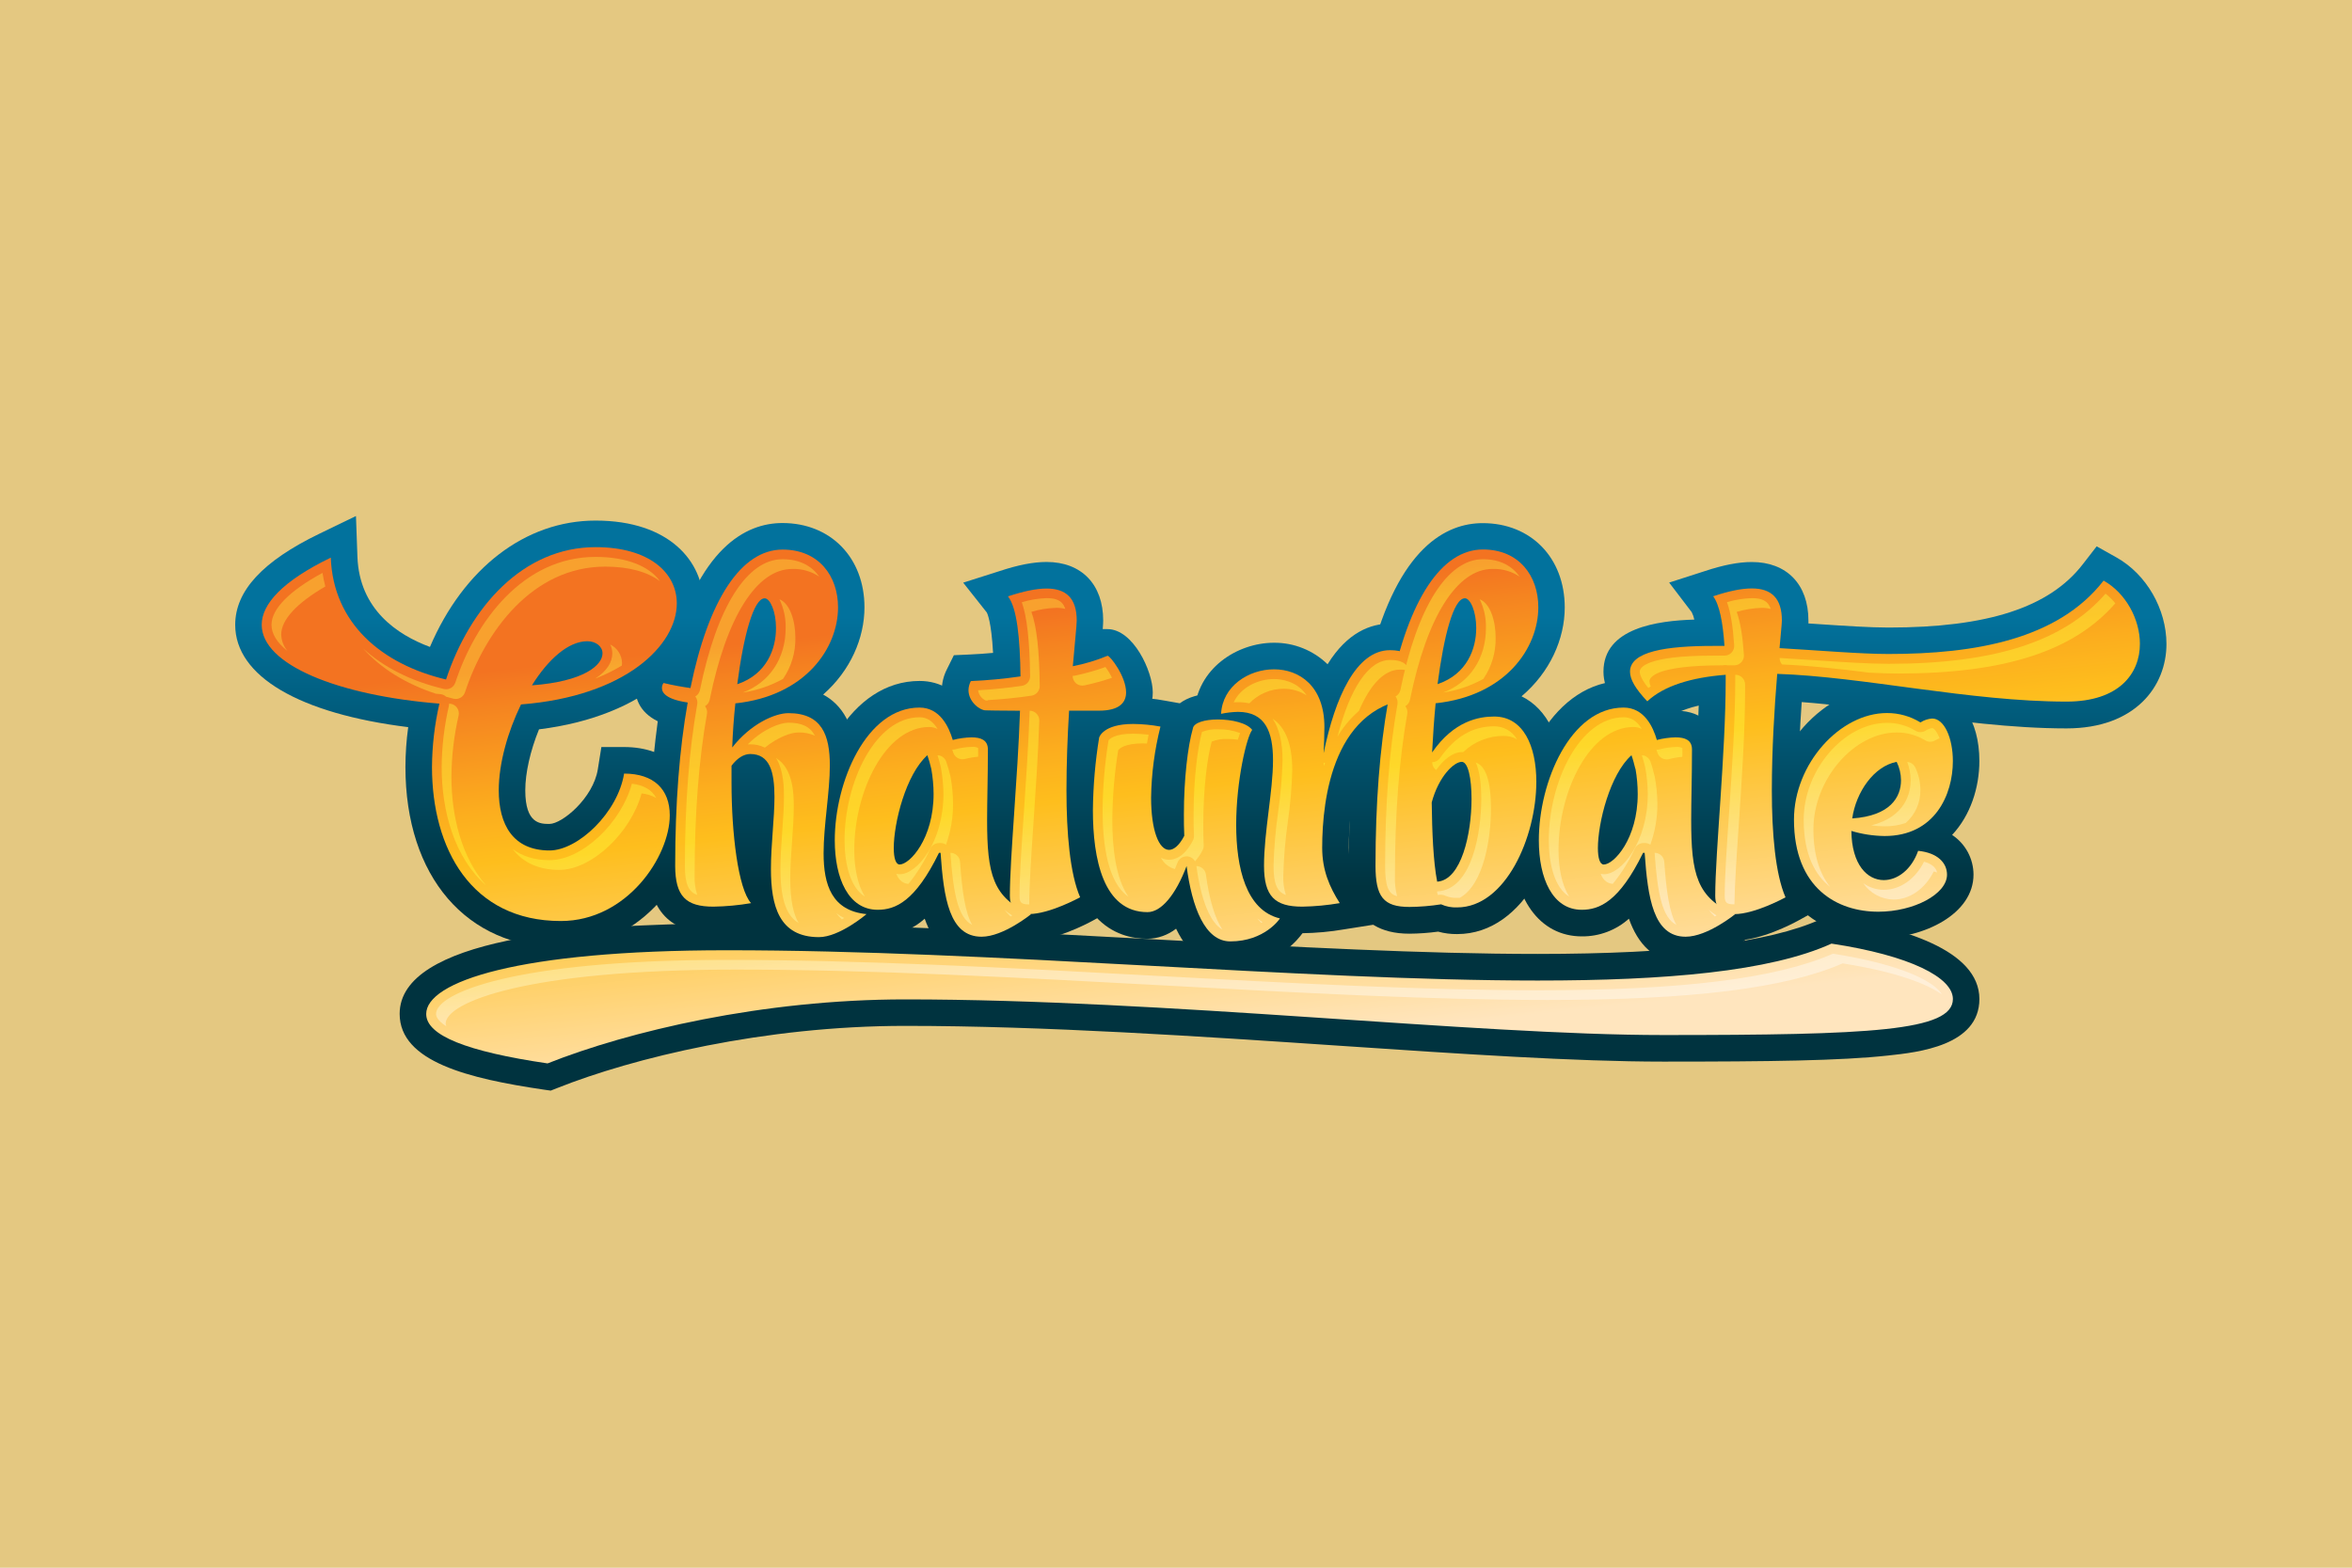
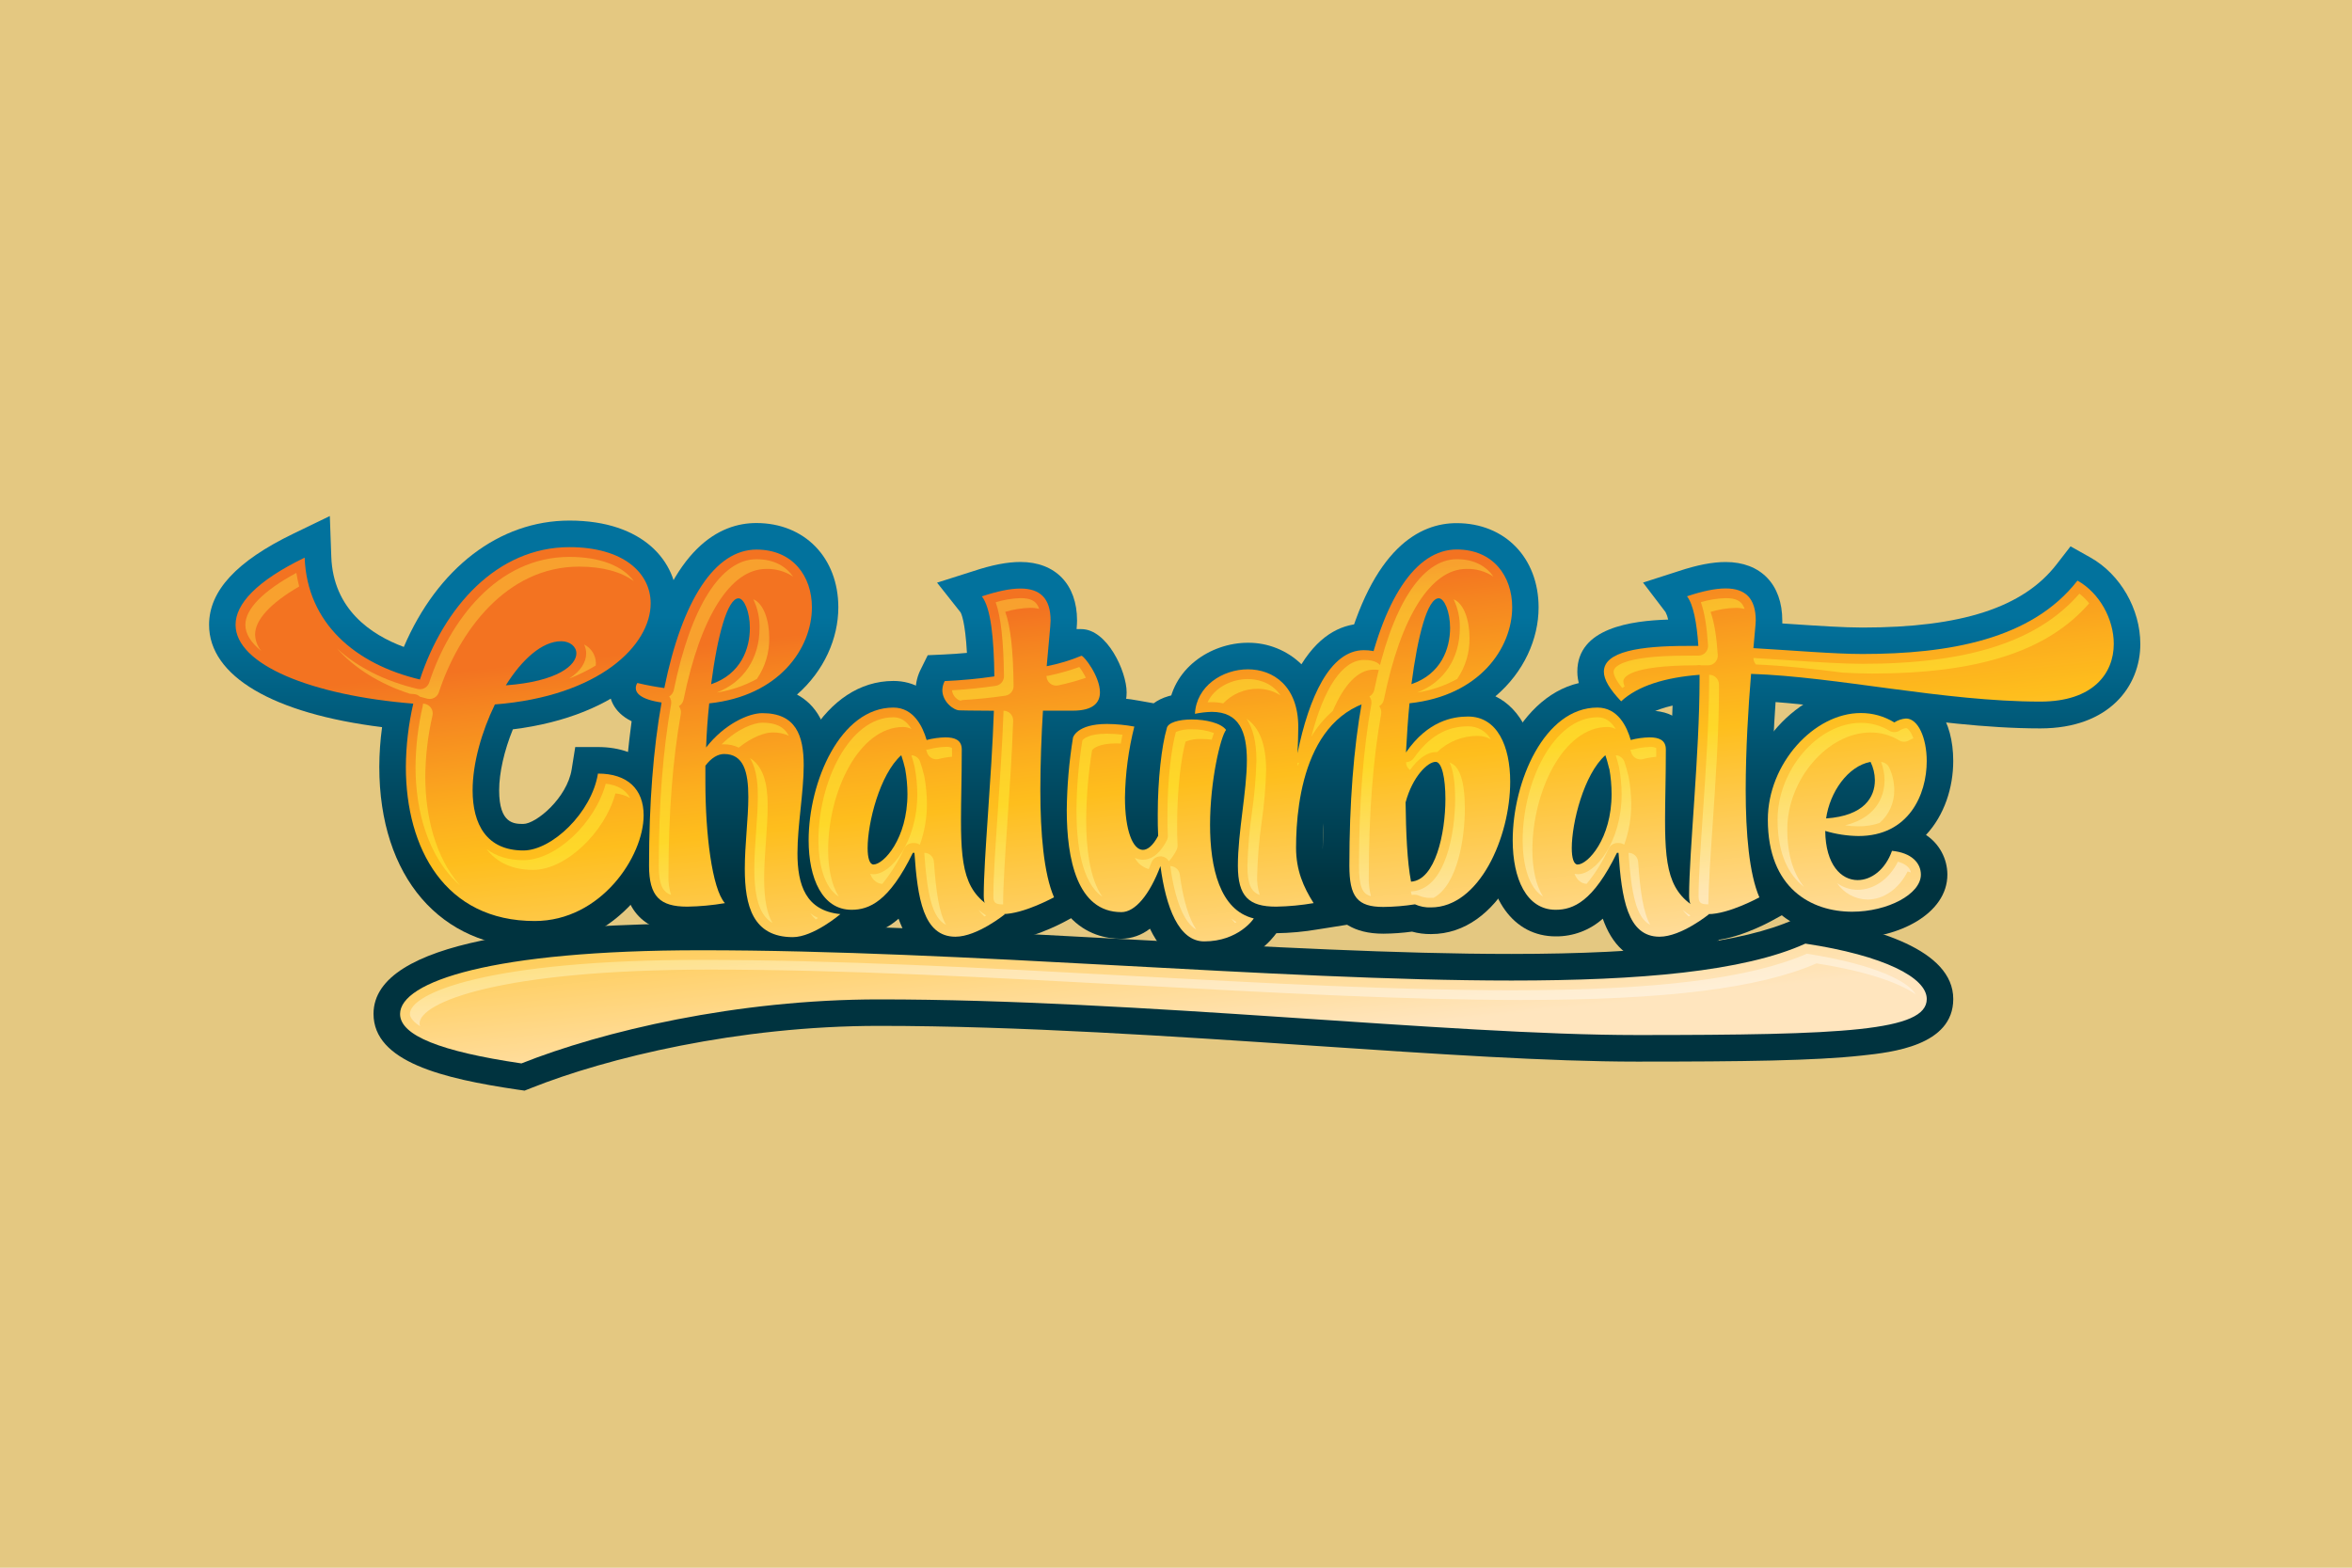
<svg xmlns="http://www.w3.org/2000/svg" xmlns:xlink="http://www.w3.org/1999/xlink" width="900" height="600">
  <rect width="900" height="600" x="0" y="0" fill="#dbac3396" />
-   <svg viewBox="-90 0 900 205">
+   <svg viewBox="-80 0 900 205">
    <defs>
      <style>.cls-1{isolation:isolate;}.cls-2{fill:url(#linear-gradient);}.cls-3{fill:url(#linear-gradient-2);}.cls-4{fill:url(#linear-gradient-3);}.cls-5{fill:url(#linear-gradient-4);}.cls-6{fill:url(#linear-gradient-5);}.cls-7{fill:url(#linear-gradient-6);}.cls-8{fill:url(#linear-gradient-7);}.cls-9{fill:url(#linear-gradient-8);}.cls-10{fill:url(#linear-gradient-9);}.cls-11{fill:url(#linear-gradient-10);}.cls-12{fill:url(#linear-gradient-11);}.cls-13{fill:url(#linear-gradient-12);}.cls-14{fill:url(#linear-gradient-13);}.cls-15{fill:url(#linear-gradient-14);}.cls-16{fill:url(#linear-gradient-15);}.cls-17{fill:url(#linear-gradient-16);}.cls-18{fill:url(#linear-gradient-17);}.cls-19{fill:url(#linear-gradient-18);}.cls-20{fill:url(#linear-gradient-19);}.cls-21{fill:url(#linear-gradient-20);}.cls-22{fill:url(#linear-gradient-21);}.cls-23{fill:url(#linear-gradient-22);}.cls-24{opacity:0.4;mix-blend-mode:overlay;}.cls-25{fill:#fff;}</style>
      <linearGradient id="linear-gradient" x1="89.57" y1="38.61" x2="89.57" y2="141.96" gradientUnits="userSpaceOnUse">
        <stop offset="0" stop-color="#02729d" />
        <stop offset="1" stop-color="#00333f" />
      </linearGradient>
      <linearGradient id="linear-gradient-2" x1="209.68" y1="38.61" x2="209.68" y2="141.96" xlink:href="#linear-gradient" />
      <linearGradient id="linear-gradient-3" x1="271.81" y1="38.61" x2="271.81" y2="141.97" xlink:href="#linear-gradient" />
      <linearGradient id="linear-gradient-4" x1="310.72" y1="38.61" x2="310.72" y2="141.96" xlink:href="#linear-gradient" />
      <linearGradient id="linear-gradient-5" x1="367.19" y1="38.61" x2="367.19" y2="141.96" xlink:href="#linear-gradient" />
      <linearGradient id="linear-gradient-6" x1="415" y1="38.61" x2="415" y2="141.96" xlink:href="#linear-gradient" />
      <linearGradient id="linear-gradient-7" x1="464.95" y1="38.61" x2="464.95" y2="141.96" xlink:href="#linear-gradient" />
      <linearGradient id="linear-gradient-8" x1="541.28" y1="38.61" x2="541.28" y2="141.97" xlink:href="#linear-gradient" />
      <linearGradient id="linear-gradient-9" x1="631.28" y1="38.61" x2="631.28" y2="141.96" xlink:href="#linear-gradient" />
      <linearGradient id="linear-gradient-10" x1="626.87" y1="38.61" x2="626.87" y2="141.96" xlink:href="#linear-gradient" />
      <linearGradient id="linear-gradient-11" x1="365.18" y1="38.61" x2="365.18" y2="141.96" xlink:href="#linear-gradient" />
      <linearGradient id="linear-gradient-12" x1="110.63" y1="232.62" x2="91.99" y2="59.78" gradientUnits="userSpaceOnUse">
        <stop offset="0" stop-color="#ffe5be" />
        <stop offset="0.58" stop-color="#febe1d" />
        <stop offset="0.69" stop-color="#fcae1e" />
        <stop offset="0.92" stop-color="#f58420" />
        <stop offset="1" stop-color="#f37321" />
      </linearGradient>
      <linearGradient id="linear-gradient-13" x1="214.26" y1="221.44" x2="195.62" y2="48.61" xlink:href="#linear-gradient-12" />
      <linearGradient id="linear-gradient-14" x1="275.13" y1="214.88" x2="256.49" y2="42.04" xlink:href="#linear-gradient-12" />
      <linearGradient id="linear-gradient-15" x1="326.08" y1="209.38" x2="307.44" y2="36.55" xlink:href="#linear-gradient-12" />
      <linearGradient id="linear-gradient-16" x1="371.31" y1="204.51" x2="352.68" y2="31.67" xlink:href="#linear-gradient-12" />
      <linearGradient id="linear-gradient-17" x1="429.33" y1="198.25" x2="410.69" y2="25.42" xlink:href="#linear-gradient-12" />
      <linearGradient id="linear-gradient-18" x1="479.12" y1="192.88" x2="460.48" y2="20.05" xlink:href="#linear-gradient-12" />
      <linearGradient id="linear-gradient-19" x1="541.5" y1="186.15" x2="522.86" y2="13.32" xlink:href="#linear-gradient-12" />
      <linearGradient id="linear-gradient-20" x1="644.36" y1="175.06" x2="625.73" y2="2.23" xlink:href="#linear-gradient-12" />
      <linearGradient id="linear-gradient-21" x1="634.48" y1="176.13" x2="615.84" y2="3.3" xlink:href="#linear-gradient-12" />
      <linearGradient id="linear-gradient-22" x1="367.05" y1="204.97" x2="348.41" y2="32.13" xlink:href="#linear-gradient-12" />
    </defs>
    <g class="cls-1">
      <g id="Layer_1" data-name="Layer 1">
        <path class="cls-2" d="M124.6,165.2C88.48,165.2,65.14,138,65.14,96a114.75,114.75,0,0,1,1.06-15.2C24.51,75.63,0,61.3,0,41.64c0-13,10.53-24.37,32.18-34.85L46.21,0l0.56,15.58C47.49,35.72,62,45.45,74.52,50.1,87.39,20,111,1.74,137.9,1.74c28.49,0,41.24,15.91,41.24,31.68,0,20.59-21.57,43.11-62.89,48.22C112.93,89.82,111,98.25,111,105c0,12.84,5.79,12.84,9.25,12.84,4.86,0,16.73-9.88,18.5-20.87l1.37-8.56h8.67c16.79,0,27.65,10.26,27.65,26.15C176.45,135.2,156.25,165.2,124.6,165.2Z" />
        <path class="cls-3" d="M223.34,171.32c-8.59,0-18.26-2.74-23.85-13.21l-0.56.08A103.39,103.39,0,0,1,183,159.67c-16.46,0-24.81-8.7-24.81-25.86a395.6,395.6,0,0,1,3.5-55.26c-7.26-3.59-8.58-9.15-8.58-12.71a13.45,13.45,0,0,1,2.82-8.29l4-5,6.48,1.55c10.76-42.2,29.06-51.42,43-51.42,18.48,0,31.38,13.27,31.38,32.28,0,11.78-5.36,24.21-15.81,33.37,6.8,3.65,12.67,11.36,12.67,27.13a174,174,0,0,1-1.23,17.51c-0.57,5.51-1.16,11.2-1.16,16.11,0,12.46,3.54,12.81,7.29,13.19l23.66,2.39-18.07,15.45C246,161.95,234.45,171.32,223.34,171.32Z" />
        <path class="cls-4" d="M285.63,171.18c-12.23,0-18.47-7.69-21.79-17.07a26.62,26.62,0,0,1-17.95,6.77c-16.16,0-26.6-14.43-26.6-36.76,0-29.32,16.28-61,42.59-61,7.95,0,14.55,4,18.9,11.37l1,0c11.36,0,16.44,7.43,16.44,14.8,0,5.93-.09,11.28-0.17,16.14-0.07,3.94-.13,7.56-0.13,10.9,0,20.13,2.13,23.19,10.52,26.58l15.92,6.44L311,160.21C308.79,162,297,171.18,285.63,171.18Z" />
        <path class="cls-5" d="M303.7,162.51c-10.46,0-17.49-6.91-17.49-17.19,0-7.81.79-19.46,1.71-32.95,0.6-8.78,1.25-18.41,1.73-27.79l-2.73-.05c-7.7-.13-16.55-7.92-16.55-17.94a18,18,0,0,1,2-8L275,53.27l6-.27c3.07-.14,6.05-0.35,9-0.62-0.66-12.16-2.22-15.14-2.43-15.5l-9-11.38,13.9-4.42c7.09-2.36,13-3.5,18-3.5,13.37,0,21.67,8.59,21.67,22.42,0,0.81-.06,1.81-0.18,3.28h1.81c9.84,0,17.34,16.13,17.34,24.21s-5.36,17.19-20.48,17.19h-1.87c-0.34,7.35-.51,14.16-0.51,20.31,0,23.28,2.75,33.11,4.39,36.89l3.67,8.48-8.1,4.46C325.85,156.11,313.72,162.51,303.7,162.51Z" />
        <path class="cls-6" d="M380.78,173c-6.83,0-15-3.08-20.75-15.06a18.23,18.23,0,0,1-10.93,3.86c-11.61,0-31.08-6.38-31.08-49.16a190.07,190.07,0,0,1,2.52-29.4l0.07-.46,0.12-.45c0.55-2.15,4.25-12.87,22.84-12.87a70.32,70.32,0,0,1,12.25,1.21l5.64,1c2.91-2.17,7.45-3.86,14.54-3.86,4.64,0,16,.8,21.39,8.25L402,82.39l-4.44,5.39c-1.43,3.53-4.35,16.86-4.35,30.5,0,5.59.65,24,9,26l14.2,3.43-8.15,12.13C407.29,161.15,398.82,173,380.78,173Z" />
        <path class="cls-7" d="M408.26,159.67c-16.46,0-24.81-8.7-24.81-25.86a187.12,187.12,0,0,1,1.85-22.24,160.42,160.42,0,0,0,1.58-18.09c0-6.54-1.29-8.06-1.33-8.1h0a4.89,4.89,0,0,0-1.94-.26,26.18,26.18,0,0,0-4.55.57l-12.76,2.4,0.73-13C368,58.47,383.26,48.5,397.51,48.5A29.12,29.12,0,0,1,418,56.73c7.61-12.27,16.54-15.55,23.92-15.55,13.25,0,21.82,8.45,21.82,21.53a34.09,34.09,0,0,1-1.57,10.09L460,79.31l-6.86.41c-23.53,1.42-27,30.19-27,47.22,0,6.36,2.06,10.9,5.14,15.77l8.28,13.07-15.28,2.42A103.42,103.42,0,0,1,408.26,159.67Z" />
        <path class="cls-8" d="M467.56,160a26.08,26.08,0,0,1-7.25-.94,86.38,86.38,0,0,1-11,.79c-23.16,0-23.16-19.57-23.16-26a395.52,395.52,0,0,1,3.51-55.26c-7.26-3.59-8.59-9.15-8.59-12.71a13.46,13.46,0,0,1,2.82-8.29l4-5,6.48,1.55c10.76-42.2,29.06-51.42,43-51.42,18.48,0,31.38,13.27,31.38,32.28,0,12-5.61,24.77-16.53,34,9.84,4.77,15.78,16.61,15.78,32.79C508.06,126.12,494,160,467.56,160Z" />
        <path class="cls-9" d="M555.1,171.18c-12.23,0-18.47-7.69-21.79-17.07a26.61,26.61,0,0,1-18,6.77c-16.16,0-26.6-14.43-26.6-36.76,0-29.32,16.28-61,42.58-61,8,0,14.54,4,18.9,11.37l1,0c11.36,0,16.44,7.43,16.44,14.8,0,5.93-.09,11.28-0.17,16.14-0.07,3.94-.13,7.56-0.13,10.9,0,20.13,2.13,23.19,10.52,26.58l15.92,6.44-13.3,10.86C578.27,162,566.51,171.18,555.1,171.18Z" />
        <path class="cls-10" d="M573.62,162.51c-10.46,0-17.49-6.91-17.49-17.19,0-7.63.77-18.93,1.65-32s1.87-27.59,2.24-40.78c-6.93,1.61-10.73,3.9-12.79,5.83l-7.41,6.9-6.93-7.39c-4.34-4.63-9.32-10.9-9.32-18.3,0-16.79,20.67-19.51,34.76-19.95a11.12,11.12,0,0,0-1-2.85l-8.62-11.31,13.58-4.37c7.09-2.36,13-3.5,18-3.5C593.71,17.58,602,26.17,602,40c0,0.34,0,.7,0,1.11l3.75,0.25c10.17,0.68,19.78,1.32,26.9,1.32,37.91,0,61.52-7.67,74.28-24.15l5.37-6.93,7.64,4.29C731.34,22.3,739,35.59,739,49c0,16.07-11.83,32.28-38.25,32.28-20.94,0-42.74-2.92-63.83-5.74-13.19-1.77-25.82-3.46-37.49-4.34-0.7,10.09-1.31,22.23-1.31,33.82,0,23.28,2.75,33.11,4.39,36.89l3.67,8.48-8.1,4.46C595.77,156.11,583.65,162.51,573.62,162.51Z" />
        <path class="cls-11" d="M628.74,161.61c-19.58,0-42.44-11.89-42.44-45.42,0-26.67,21.79-51,45.72-51a34.55,34.55,0,0,1,13.31,2.61,16.49,16.49,0,0,1,4-.52c10.65,0,18.08,10.88,18.08,26.45,0,10.17-3.36,20.77-10.43,28.32a18.27,18.27,0,0,1,8.19,15.15C665.2,152.3,646.28,161.61,628.74,161.61Z" />
        <path class="cls-12" d="M118.05,219.53c-28.63-4.22-55.12-10.65-55.12-29,0-28.56,68-34.56,125-34.56,52.19,0,109.12,3.08,164.18,6.07,52.74,2.86,102.54,5.56,146.24,5.56,53.21,0,88.6-4.33,108.23-13.22l2.75-1.24,3,0.45c25.13,3.8,55.09,12.32,55.09,31.26,0,17.88-23.54,20.41-34.85,21.62-18.26,2-45.41,2.34-86.13,2.34-33.74,0-77.41-2.94-123.65-6.06-53-3.57-113.13-7.62-166.4-7.62-54.06,0-104.21,12.28-133.12,23.78l-2.53,1Z" />
        <path class="cls-13" d="M120.27,128c10.91,0,26.14-14.49,28.54-29.43,11.35,0,17.48,6,17.48,16C166.28,130.23,150,155,124.6,155c-34.36,0-49.3-27.79-49.3-59a111.46,111.46,0,0,1,2.84-24.2c-39-3.14-68-14.94-68-30.18,0-7.92,7.92-16.73,26.44-25.7C37.5,41,56,56.73,80.68,62.56c9.11-27.64,29.43-50.65,57.22-50.65,20.62,0,31.08,9.86,31.08,21.51,0,16-19.57,35.56-59.61,38.69-5.08,10.46-8.52,22.56-8.52,32.87C100.85,118,106.23,128,120.27,128Zm-6.72-63.2c20-1.49,27-7.77,27-12.25,0-2.54-2.39-4.63-5.83-4.63C127.44,47.92,119.67,54.94,113.55,64.8Z" />
        <path class="cls-14" d="M173.15,71.37c-8.22-1.2-9.86-3.73-9.86-5.53a3.33,3.33,0,0,1,.6-1.94c3.74,0.9,7.17,1.49,10.31,1.94,6.87-33.77,19.42-53,35.26-53,13.89,0,21.22,10.16,21.22,22.11,0,15.54-12.4,33.91-39.29,36.75-0.6,5.53-1,11.2-1.2,16.88,7-9,16.29-13.14,21.51-13.14,12.85,0,15.84,8.51,15.84,20,0,10.31-2.39,22.86-2.39,33.61,0,12.1,3.14,22,16.43,23.31,0,0-10.31,8.81-18.23,8.81C208.1,161.15,205,149.21,205,135c0-9.27,1.35-19.27,1.35-27.49,0-9.56-1.79-16.43-9.26-16.43-2.39,0-4.93,1.49-7.17,4.48V102c0,19.57,2.54,40.64,7.47,46.16A94.51,94.51,0,0,1,183,149.5c-10.46,0-14.64-3.88-14.64-15.69C168.37,109.91,170,89,173.15,71.37Zm19-7c11.36-3.89,14.79-13.6,14.79-21.52,0-6.28-2.24-11.35-4.33-11.35C198.39,31.48,194.51,45.82,192.12,64.35Z" />
        <path class="cls-15" d="M274.58,85.71a30.88,30.88,0,0,1,7.17-1c3.58,0,6.27,1,6.27,4.63,0,10.75-.3,19.57-0.3,27,0,20.61,2.09,30,16.88,36,0,0-10.61,8.67-19,8.67-12.4,0-14.49-14.94-15.69-32.12h-0.6c-9.11,18.68-16.73,21.81-23.45,21.81-11.2,0-16.43-12-16.43-26.59,0-22.41,12.1-50.8,32.42-50.8C269.64,73.31,273.08,80.63,274.58,85.71Zm-8.22,11.06a53.65,53.65,0,0,0-1.49-5.23C256.65,98.86,252,117.38,252,127.09c0,3.73.75,6.28,2.24,6.28,3.88,0,13-9.86,13-27A55.57,55.57,0,0,0,266.36,96.77Z" />
        <path class="cls-16" d="M340.9,67.49c0,3.88-2.54,7-10.31,7h-11.5c-0.6,9.71-1,20.32-1,30.48,0,16.43,1.34,32,5.23,40.94,0,0-11.65,6.42-19.57,6.42-4.18,0-7.32-1.64-7.32-7,0-14.49,3-44.82,3.88-70.81-7.47,0-13.15-.15-13.15-0.15-2.24,0-6.57-3.29-6.57-7.77a7.83,7.83,0,0,1,.9-3.43,189.41,189.41,0,0,0,19-1.79c-0.15-14.49-1.34-26.29-4.78-30.63,5.83-1.94,10.76-3,14.79-3,7.47,0,11.51,3.73,11.51,12.25,0,1.94-.75,8.51-1.49,17.48a69.21,69.21,0,0,0,13.29-4C334.77,53.44,340.9,61.36,340.9,67.49Z" />
        <path class="cls-17" d="M380.78,162.8c-9.71,0-14.64-13-16.73-28.83-4.18,11.05-9.71,17.63-14.94,17.63-17,0-20.91-20.47-20.91-39a184.11,184.11,0,0,1,2.39-27.79s1.34-5.23,13-5.23a60.19,60.19,0,0,1,10.46,1,118.15,118.15,0,0,0-3.58,27.19c0,12.55,3,20,6.87,20,1.79,0,3.88-1.64,5.83-5.38-0.15-2.69-.15-5.52-0.15-8.22,0-13.45,1.49-26.14,3.44-32.87,0.3-2.24,4.63-3.44,9.56-3.44,5.38,0,11.2,1.35,13.14,4-2.09,2.54-6.13,19.42-6.13,36.3,0,16.43,3.74,32.72,16.73,35.85C399.75,154.13,393.93,162.8,380.78,162.8Z" />
        <path class="cls-18" d="M397.51,58.67c9.71,0,19.28,6.42,19.28,22.11,0,3.29-.15,6.72-0.3,10,4.33-21.21,12.4-39.44,25.4-39.44,9.56,0,11.65,6.12,11.65,11.36a24.15,24.15,0,0,1-1,6.87c-32.27,1.94-36.6,38.4-36.6,57.37,0,8.66,2.84,15.09,6.72,21.21a94.43,94.43,0,0,1-14.34,1.35c-10.46,0-14.64-3.88-14.64-15.69,0-12.85,3.44-28.53,3.44-40.33,0-10.76-2.84-18.53-13.44-18.53a35.19,35.19,0,0,0-6.43.75C377.78,65.09,387.8,58.67,397.51,58.67Z" />
        <path class="cls-19" d="M461.44,148.61a82.27,82.27,0,0,1-12.1,1c-10,0-13-3.88-13-15.84,0-23.9,1.64-44.82,4.78-62.44-8.22-1.2-9.86-3.73-9.86-5.53a3.32,3.32,0,0,1,.6-1.94c3.74,0.9,7.17,1.49,10.31,1.94,6.87-33.77,19.42-53,35.26-53,13.89,0,21.21,10.16,21.21,22.11,0,15.54-12.4,33.91-39.29,36.75-0.6,6-1,12.4-1.35,18.82,8.36-12.1,17.93-13.74,23.75-13.74,11.2,0,16.13,11.35,16.13,24.95,0,21.21-11.8,48.1-30.33,48.1A13.46,13.46,0,0,1,461.44,148.61Zm-3.59-39c0.15,11.35.6,22.71,2.09,30.33,9.26-.6,13.15-18.37,13.15-31.67,0-7.92-1.34-14.19-3.74-14.19C466.37,94.08,460.54,99.61,457.85,109.61Zm2.24-45.26c11.36-3.89,14.79-13.6,14.79-21.52,0-6.28-2.24-11.35-4.33-11.35C466.22,31.48,462.49,45.82,460.09,64.35Z" />
        <path class="cls-20" d="M544,85.71a30.92,30.92,0,0,1,7.17-1c3.59,0,6.27,1,6.27,4.63,0,10.75-.3,19.57-0.3,27,0,20.61,2.09,30,16.88,36,0,0-10.61,8.67-19,8.67-12.4,0-14.49-14.94-15.69-32.12h-0.6c-9.11,18.68-16.73,21.81-23.46,21.81-11.2,0-16.43-12-16.43-26.59,0-22.41,12.1-50.8,32.42-50.8C539.11,73.31,542.55,80.63,544,85.71Zm-8.22,11.06c-0.45-1.79-.9-3.58-1.49-5.23-8.22,7.32-12.85,25.84-12.85,35.56,0,3.73.74,6.28,2.24,6.28,3.89,0,13-9.86,13-27A55.78,55.78,0,0,0,535.83,96.77Z" />
        <path class="cls-21" d="M533.73,59.57c0-7.77,13.9-9.86,31.82-9.86h4.33c-0.6-9-1.94-15.84-4.33-19,5.83-1.94,10.76-3,14.79-3,7.47,0,11.5,3.73,11.5,12.25,0,1.34-.45,5.23-0.89,10.6,15.54,0.9,30.93,2.24,41.68,2.24,33,0,64.84-5.53,82.32-28.09,8.51,4.78,13.89,14.79,13.89,24.2,0,11.36-7.92,22.11-28.08,22.11-36.9,0-78-9.56-110.7-10.61C589,73,588,89.45,588,105c0,16.43,1.35,32,5.23,40.94,0,0-11.65,6.42-19.57,6.42-4.18,0-7.32-1.64-7.32-7,0-16.73,4-54.53,4-82.61V60.76c-13,1-23.61,4.18-30,10.16C535.82,66.14,533.73,62.56,533.73,59.57Z" />
        <path class="cls-22" d="M618.43,120.52c0.15,13,6.13,18.82,12.4,18.82,5.23,0,10.61-4,13.15-11.2,7.47,0.74,11.05,4.63,11.05,9.11,0,7.47-12.7,14.19-26.29,14.19-15.54,0-32.27-8.81-32.27-35.26,0-21.36,17.63-40.78,35.56-40.78A24.27,24.27,0,0,1,644.87,79a9.33,9.33,0,0,1,4.48-1.5c4.63,0,7.92,7.47,7.92,16.29,0,12.85-6.87,28.68-26.14,28.68A46.16,46.16,0,0,1,618.43,120.52Zm17.33-26.44c-8.66,1.65-15.54,11.5-17,21.66,14.64-1,18.67-8.21,18.67-14.64A16.19,16.19,0,0,0,635.76,94.08Z" />
        <path class="cls-23" d="M498.4,177.78c48.89,0,88.8-3.42,112.43-14.13,30.15,4.56,46.45,13,46.45,21.2,0,12.3-31.78,13.79-110.81,13.79C474,198.64,355.81,185,256.41,185c-54.59,0-105.92,12.19-136.88,24.5-31-4.56-46.44-10.71-46.44-18.92,0-12.31,35-24.39,114.88-24.39C289,166.15,408,177.78,498.4,177.78Z" />
        <g class="cls-24">
          <path class="cls-25" d="M124,135.43c12.46,0,27.43-14.27,31.5-29.27a14.63,14.63,0,0,1,5.62,1.75c-1.68-3.1-4.79-4.94-9.33-5.47-4.07,15-19,29.27-31.5,29.27-5.69,0-10.43-1.47-14.11-4.25C110.1,132.63,116.14,135.43,124,135.43Z" />
          <path class="cls-25" d="M143.5,49.16a7.57,7.57,0,0,1,.8,3.39c0,3.25-1.93,6.76-6.56,9.68a67,67,0,0,0,10.21-5,8.53,8.53,0,0,0,.07-1A8.08,8.08,0,0,0,143.5,49.16Z" />
          <path class="cls-25" d="M82.74,99.74a107.77,107.77,0,0,1,2.75-23.38,3.72,3.72,0,0,0-3.33-4.53l-0.3,0a3.76,3.76,0,0,1-.09.84A107.75,107.75,0,0,0,79,96c0,17,4.85,34.7,17,45.37C86.59,130.6,82.74,114.88,82.74,99.74Z" />
          <path class="cls-25" d="M17.61,45.36c0-5.64,5.93-12.05,16.88-18.4a49.49,49.49,0,0,1-1.08-5.2c-12.64,6.83-19.52,13.8-19.52,19.88,0,3.48,2.16,6.86,6.1,10A10.35,10.35,0,0,1,17.61,45.36Z" />
          <path class="cls-25" d="M76.77,68l1.67,0.15a3.68,3.68,0,0,1,2.26,1c0.94,0.25,1.87.53,2.84,0.76a3.66,3.66,0,0,0,.86.1,3.72,3.72,0,0,0,3.53-2.56c7.67-23.25,25.8-48.09,53.69-48.09,8.93,0,16.14,2,20.93,5.58-4.17-5.82-12.94-9.3-24.64-9.3-27.89,0-46,24.84-53.68,48.09a3.72,3.72,0,0,1-3.53,2.56,3.65,3.65,0,0,1-.86-0.1c-12.64-3-23.1-8.35-30.93-15.53C55.7,58.27,65.16,64.19,76.77,68Z" />
          <path class="cls-25" d="M232.14,154.38l0.89-.52A18.11,18.11,0,0,1,230,152,18.12,18.12,0,0,0,232.14,154.38Z" />
          <path class="cls-25" d="M214.35,46.55c0-6.5-2.09-13.06-6.09-14.69a24,24,0,0,1,2.37,11c0,11.62-6.1,20.78-16.38,24.7a46.45,46.45,0,0,0,15.38-5.22A27,27,0,0,0,214.35,46.55Z" />
          <path class="cls-25" d="M212.4,138.73c0-4.64.35-9.55,0.69-14.3s0.65-9.08.65-13.19,0-14.59-6.76-18.58c3,4.87,3,11.8,3,14.87,0,4.11-.32,8.52-0.65,13.19s-0.69,9.66-.69,14.3c0,12.39,2.61,18.2,6.94,20.72C213.57,152.34,212.4,147,212.4,138.73Z" />
          <path class="cls-25" d="M215.41,82.84a14.25,14.25,0,0,1,6.44,1.25c-1.84-3.5-5.08-5-10.16-5-3.1,0-9.57,2.31-15.55,8.29,0.3,0,.61,0,0.91,0a12.19,12.19,0,0,1,5.63,1.26C207.77,84.52,212.79,82.84,215.41,82.84Z" />
          <path class="cls-25" d="M175.8,137.53c0-23.4,1.59-44.19,4.72-61.79a3.71,3.71,0,0,0-.64-2.83l-0.1-.13a3.71,3.71,0,0,0,1.78-2.47c6.48-31.82,18-50.06,31.61-50.06A17.62,17.62,0,0,1,223.5,23.2c-2.72-3.88-7.21-6.67-14.05-6.67-13.61,0-25.14,18.24-31.61,50.06a3.71,3.71,0,0,1-1.78,2.47l0.1,0.13a3.71,3.71,0,0,1,.64,2.83c-3.13,17.6-4.72,38.39-4.72,61.79,0,6.92,1.33,10,4.71,11.2A21.26,21.26,0,0,1,175.8,137.53Z" />
          <path class="cls-25" d="M274.73,90.48A3.73,3.73,0,0,0,279.19,93a30.62,30.62,0,0,1,5.1-.88c0-.95,0-1.88,0-2.86,0-.33,0-0.5,0-0.5h0a4.6,4.6,0,0,0-2.52-.41,26.83,26.83,0,0,0-6.27.93,3.68,3.68,0,0,1-.9.11c-0.07,0-.14,0-0.21,0C274.48,89.75,274.61,90.09,274.73,90.48Z" />
          <path class="cls-25" d="M296.7,153.27l0.66-.39a28.3,28.3,0,0,1-3-2.17A23.72,23.72,0,0,0,296.7,153.27Z" />
          <path class="cls-25" d="M236.89,127.82c0-22.27,11.79-47.08,28.7-47.08a7,7,0,0,1,3.18.77c-1.79-3-4.09-4.49-6.9-4.49-16.91,0-28.7,24.81-28.7,47.08,0,8.86,2.15,18.18,7.82,21.55C238.08,141.19,236.89,134.38,236.89,127.82Z" />
          <path class="cls-25" d="M277.37,132.35a3.71,3.71,0,0,0-3.7-3.46c1.09,15.41,2.89,24.89,8.34,27.58C279.33,151.82,278.16,143.67,277.37,132.35Z" />
          <path class="cls-25" d="M273.74,99.85c0-.09,0-0.17-0.06-0.26a57.27,57.27,0,0,0-1.61-5.6,3.73,3.73,0,0,0-2.59-2.34,3.79,3.79,0,0,0-.73-0.09c0.45,1.42.84,2.87,1.2,4.3,0,0.09,0,.18.06,0.27a59.19,59.19,0,0,1,1,10.2c0,18.49-10.06,30.76-16.71,30.76a5.45,5.45,0,0,1-1.33-.17c1.14,3,3.13,3.76,4.64,3.87A62.09,62.09,0,0,0,266,127.25a3.72,3.72,0,0,1,3.34-2.09h0.6a3.72,3.72,0,0,1,2.05.62,45.64,45.64,0,0,0,2.7-15.74A59.23,59.23,0,0,0,273.74,99.85Z" />
          <path class="cls-25" d="M320.45,61.19a3.7,3.7,0,0,0,4.49,3.63,93.81,93.81,0,0,0,10.57-2.91A26.11,26.11,0,0,0,333,57.79a89.43,89.43,0,0,1-11.74,3.32A3.71,3.71,0,0,1,320.45,61.19Z" />
          <path class="cls-25" d="M305.49,117.06c0.83-12.2,1.77-26,2.2-38.7A3.72,3.72,0,0,0,304,74.51h0s0,0.08,0,.13c-0.44,12.67-1.38,26.5-2.2,38.7-0.9,13.22-1.68,24.65-1.68,32,0,2.48.52,3.3,3.6,3.3h0.12C303.85,141.27,304.61,130,305.49,117.06Z" />
          <path class="cls-25" d="M288,70.45c5.71-.33,11.19-0.89,16.68-1.69A3.72,3.72,0,0,0,307.85,65c-0.14-13.57-1.14-22.67-3.18-28.33a36.59,36.59,0,0,1,9.47-1.53,12.42,12.42,0,0,1,3.5.41c-1.08-3.34-3.64-4.13-7.22-4.13A36.59,36.59,0,0,0,301,33c2,5.66,3,14.76,3.18,28.33A3.72,3.72,0,0,1,300.95,65c-5.49.8-11,1.36-16.68,1.69a5,5,0,0,0,2.95,3.91l0.81,0C288,70.59,288,70.52,288,70.45Z" />
          <path class="cls-25" d="M359.58,135.11c0.33-.78.66-1.59,1-2.46a3.72,3.72,0,0,1,3.48-2.4l0.43,0a3.7,3.7,0,0,1,2.79,1.89,19.61,19.61,0,0,0,2.9-4.26,3.73,3.73,0,0,0,.41-1.93c-0.15-2.58-.15-5.34-0.15-8,0-13.95,1.61-25.86,3.23-31.62a14.68,14.68,0,0,1,6.05-1,28.41,28.41,0,0,1,3.94.27c0.28-.93.56-1.79,0.85-2.55a22.81,22.81,0,0,0-8.5-1.43,14.68,14.68,0,0,0-6.05,1c-1.62,5.75-3.23,17.67-3.23,31.62,0,2.67,0,5.42.15,8a3.72,3.72,0,0,1-.41,1.93c-3.17,6.1-6.72,7.38-9.13,7.38a6.79,6.79,0,0,1-3.11-.76A8.48,8.48,0,0,0,359.58,135.11Z" />
          <path class="cls-25" d="M392.61,155.73l0.5-.32a19.75,19.75,0,0,1-2-1.41A23,23,0,0,0,392.61,155.73Z" />
          <path class="cls-25" d="M335.63,116.32a176,176,0,0,1,2.26-26.7c0.4-.55,2.37-2.6,9.4-2.6,0.5,0,1.05,0,1.59.05,0.21-1.12.4-2.23,0.64-3.37a48.56,48.56,0,0,0-5.95-.4c-7,0-9,2-9.4,2.6a176,176,0,0,0-2.26,26.7c0,12.85,1.91,27.66,9.91,33.11C336.92,138.79,335.63,126.89,335.63,116.32Z" />
          <path class="cls-25" d="M371.45,137.2A3.72,3.72,0,0,0,368.2,134l-0.39,0c1.8,13.18,5.33,21.7,9.93,24.27C374.91,154,372.72,146.8,371.45,137.2Z" />
          <path class="cls-25" d="M416.66,95.62c0.13-.38.25-0.78,0.38-1.16a3.93,3.93,0,0,1-.55,0A3.68,3.68,0,0,0,416.66,95.62Z" />
          <path class="cls-25" d="M401.22,66.11A16.23,16.23,0,0,1,410,68.65c-3.79-5.63-10-6.26-12.46-6.26-6.24,0-12.84,3.25-15.46,8.9,0.52,0,1-.05,1.57-0.05a21.1,21.1,0,0,1,4.41.45A18.17,18.17,0,0,1,401.22,66.11Z" />
          <path class="cls-25" d="M430,74.59c4.36-10.21,9.75-15.8,15.64-15.8a12.14,12.14,0,0,1,3.77.52c-0.92-2.93-3.3-4.23-7.49-4.23-8.12,0-15.31,10.59-20.12,29.35A40.73,40.73,0,0,1,430,74.59Z" />
          <path class="cls-25" d="M401.06,137.53A177.32,177.32,0,0,1,402.8,117a169.4,169.4,0,0,0,1.69-19.78c0-9.76-2.54-16.31-7.53-19.65,2.53,3.7,3.81,9,3.81,15.93a169.4,169.4,0,0,1-1.69,19.78,177.32,177.32,0,0,0-1.75,20.55c0,6.92,1.33,10,4.71,11.2A21.24,21.24,0,0,1,401.06,137.53Z" />
          <path class="cls-25" d="M476.23,31.87a24,24,0,0,1,2.37,11c0,11.62-6.1,20.78-16.38,24.7a46.46,46.46,0,0,0,15.38-5.22,27,27,0,0,0,4.71-15.76C482.32,40.05,480.24,33.49,476.23,31.87Z" />
          <path class="cls-25" d="M480.53,112c0-10.51-2-16.43-5.84-17.66q2.11,4.47,2.12,13.94c0,12.74-3.5,34.54-16.63,35.38h-0.29c0,0.23.08,0.49,0.12,0.72a3.63,3.63,0,0,0,.19.65l0.68-.09a3.63,3.63,0,0,1,.56,0,3.69,3.69,0,0,1,1.66.4,10.07,10.07,0,0,0,4.46.8c0.33,0,.66,0,1,0C477.87,141,480.53,123.07,480.53,112Z" />
          <path class="cls-25" d="M469.36,90.36a5.24,5.24,0,0,1,.54,0,22.27,22.27,0,0,1,15.58-6.21,9.73,9.73,0,0,1,5,1.33,9.9,9.9,0,0,0-8.75-5c-8.28,0-15,4-20.7,12.14a3.72,3.72,0,0,1-3,1.6,3.69,3.69,0,0,0,1.51,3C462.51,93,466.08,90.36,469.36,90.36Z" />
          <path class="cls-25" d="M443.78,137.53c0-23.39,1.59-44.18,4.72-61.79a3.73,3.73,0,0,0-.64-2.83l-0.1-.13a3.71,3.71,0,0,0,1.78-2.48c6.47-31.81,18-50.06,31.61-50.06a17.62,17.62,0,0,1,10.33,2.95c-2.72-3.88-7.21-6.67-14-6.67-13.62,0-25.14,18.24-31.61,50.05A3.71,3.71,0,0,1,444,69.06l0.1,0.13a3.73,3.73,0,0,1,.64,2.83c-3.13,17.61-4.72,38.4-4.72,61.79,0,8.05,1.27,10.79,4.57,11.69A26.89,26.89,0,0,1,443.78,137.53Z" />
          <path class="cls-25" d="M566.17,153.27l0.66-.39a28.74,28.74,0,0,1-3-2.17A23.83,23.83,0,0,0,566.17,153.27Z" />
          <path class="cls-25" d="M544.19,90.48a3.72,3.72,0,0,0,3.57,2.67,3.66,3.66,0,0,0,.9-0.11,30.71,30.71,0,0,1,5.1-.88c0-.95,0-1.88,0-2.86,0-.33,0-0.5,0-0.5a4.61,4.61,0,0,0-2.52-.41,26.91,26.91,0,0,0-6.27.93,3.66,3.66,0,0,1-.9.11c-0.07,0-.14,0-0.21,0C543.95,89.76,544.08,90.09,544.19,90.48Z" />
          <path class="cls-25" d="M546.84,132.35a3.72,3.72,0,0,0-3.7-3.46c1.08,15.4,2.89,24.88,8.34,27.58C548.8,151.82,547.63,143.67,546.84,132.35Z" />
          <path class="cls-25" d="M506.37,127.82c0-22.27,11.79-47.08,28.7-47.08a7,7,0,0,1,3.18.77c-1.79-3-4.09-4.49-6.9-4.49-16.91,0-28.7,24.81-28.7,47.08,0,8.86,2.15,18.18,7.82,21.55C507.56,141.19,506.37,134.38,506.37,127.82Z" />
          <path class="cls-25" d="M543.21,99.85c0-.09,0-0.18-0.06-0.27-0.44-1.75-.94-3.74-1.6-5.59A3.72,3.72,0,0,0,539,91.65a3.55,3.55,0,0,0-.73-0.09c0.46,1.46.86,2.95,1.2,4.3,0,0.09,0,.18.06,0.27a59.35,59.35,0,0,1,1,10.19c0,18.49-10.06,30.76-16.72,30.76a5.38,5.38,0,0,1-1.32-.17c1.14,3,3.13,3.76,4.64,3.87a62.12,62.12,0,0,0,8.44-13.54,3.72,3.72,0,0,1,3.34-2.09h0.6a3.71,3.71,0,0,1,2,.62,45.6,45.6,0,0,0,2.7-15.74A59.35,59.35,0,0,0,543.21,99.85Z" />
          <path class="cls-25" d="M541.17,63.29c0-1.44,2-6.13,28-6.15l0.86-.09h0.3a3.56,3.56,0,0,1,.81.1h2.46a3.72,3.72,0,0,0,3.71-4c-0.48-7.22-1.37-12.61-2.75-16.46a36.71,36.71,0,0,1,9.5-1.54,12.53,12.53,0,0,1,3.5.41c-1.08-3.33-3.64-4.13-7.22-4.13a36.72,36.72,0,0,0-9.5,1.54c1.38,3.85,2.27,9.24,2.75,16.46a3.72,3.72,0,0,1-3.71,4h-4.33c-26.08,0-28.1,4.7-28.1,6.15,0,1.06.63,2.95,3.29,6.22,0.29-.21.62-0.39,0.92-0.58A5,5,0,0,1,541.17,63.29Z" />
          <path class="cls-25" d="M591.86,56.76l0.07,0.06c10.5,0.42,21.67,1.64,33.36,3.13,4,0.2,7.76.33,11.06,0.33,40.63,0,67.16-8.55,83.06-26.85l0.15,0.13a23.37,23.37,0,0,0-3.87-3.85c-15.9,18.3-42.44,26.85-83.06,26.85-7.59,0-17.43-.66-27.85-1.35-4.51-.3-9.15-0.61-13.81-0.88A3.71,3.71,0,0,0,591.86,56.76Z" />
          <path class="cls-25" d="M575.36,118c1.13-16.67,2.41-35.57,2.41-51.54V64.48A3.72,3.72,0,0,0,574,60.76v1.95c0,16-1.28,34.87-2.41,51.54-0.87,12.83-1.62,23.91-1.62,31.07,0,2.48.52,3.3,3.6,3.3h0.12C573.77,141.44,574.5,130.56,575.36,118Z" />
          <path class="cls-25" d="M639.81,94.12a20.17,20.17,0,0,1,1.31,7c0,4.37-1.62,13.89-15.08,17.27a37.41,37.41,0,0,0,5.09.37,24.48,24.48,0,0,0,8.1-1.28,16.5,16.5,0,0,0,5.61-12.64,20,20,0,0,0-2-8.69A3.7,3.7,0,0,0,639.81,94.12Z" />
          <path class="cls-25" d="M646.24,132.3c-3.32,6.63-9.12,10.76-15.41,10.76a13.59,13.59,0,0,1-7.86-2.55,14.27,14.27,0,0,0,11.58,6.27c6.29,0,12.09-4.13,15.41-10.76a11.59,11.59,0,0,1,1.27.42C650.84,134.51,649.07,133.06,646.24,132.3Z" />
          <path class="cls-25" d="M603.91,119.91c0-19.05,15.47-37.06,31.84-37.06a20.44,20.44,0,0,1,10.92,3,3.72,3.72,0,0,0,3.85,0,8.13,8.13,0,0,1,1.65-.77c-0.94-2.54-2.13-3.91-2.8-3.91a5.86,5.86,0,0,0-2.57,1,3.71,3.71,0,0,1-3.85,0,20.44,20.44,0,0,0-10.92-3c-16.37,0-31.84,18-31.84,37.06,0,13.49,4.48,21.27,10.11,25.72C606.54,137.21,603.91,130.23,603.91,119.91Z" />
          <path class="cls-25" d="M80.53,194.26c0-8,30.18-20.67,111.16-20.67,51.81,0,108.56,3.08,163.43,6.05,52.93,2.87,102.92,5.58,147,5.58,55.12,0,91.08-4.45,112.95-14,20.41,3.19,32.26,7.82,38,11.87-2.55-4.55-14.55-11.35-41.68-15.58-21.87,9.56-57.82,14-112.95,14-44.07,0-94.06-2.71-147-5.58-54.88-3-111.62-6.05-163.43-6.05-81,0-111.16,12.68-111.16,20.67,0,0.85.53,2.58,3.93,4.73A2.72,2.72,0,0,1,80.53,194.26Z" />
        </g>
      </g>
    </g>
  </svg>
</svg>
